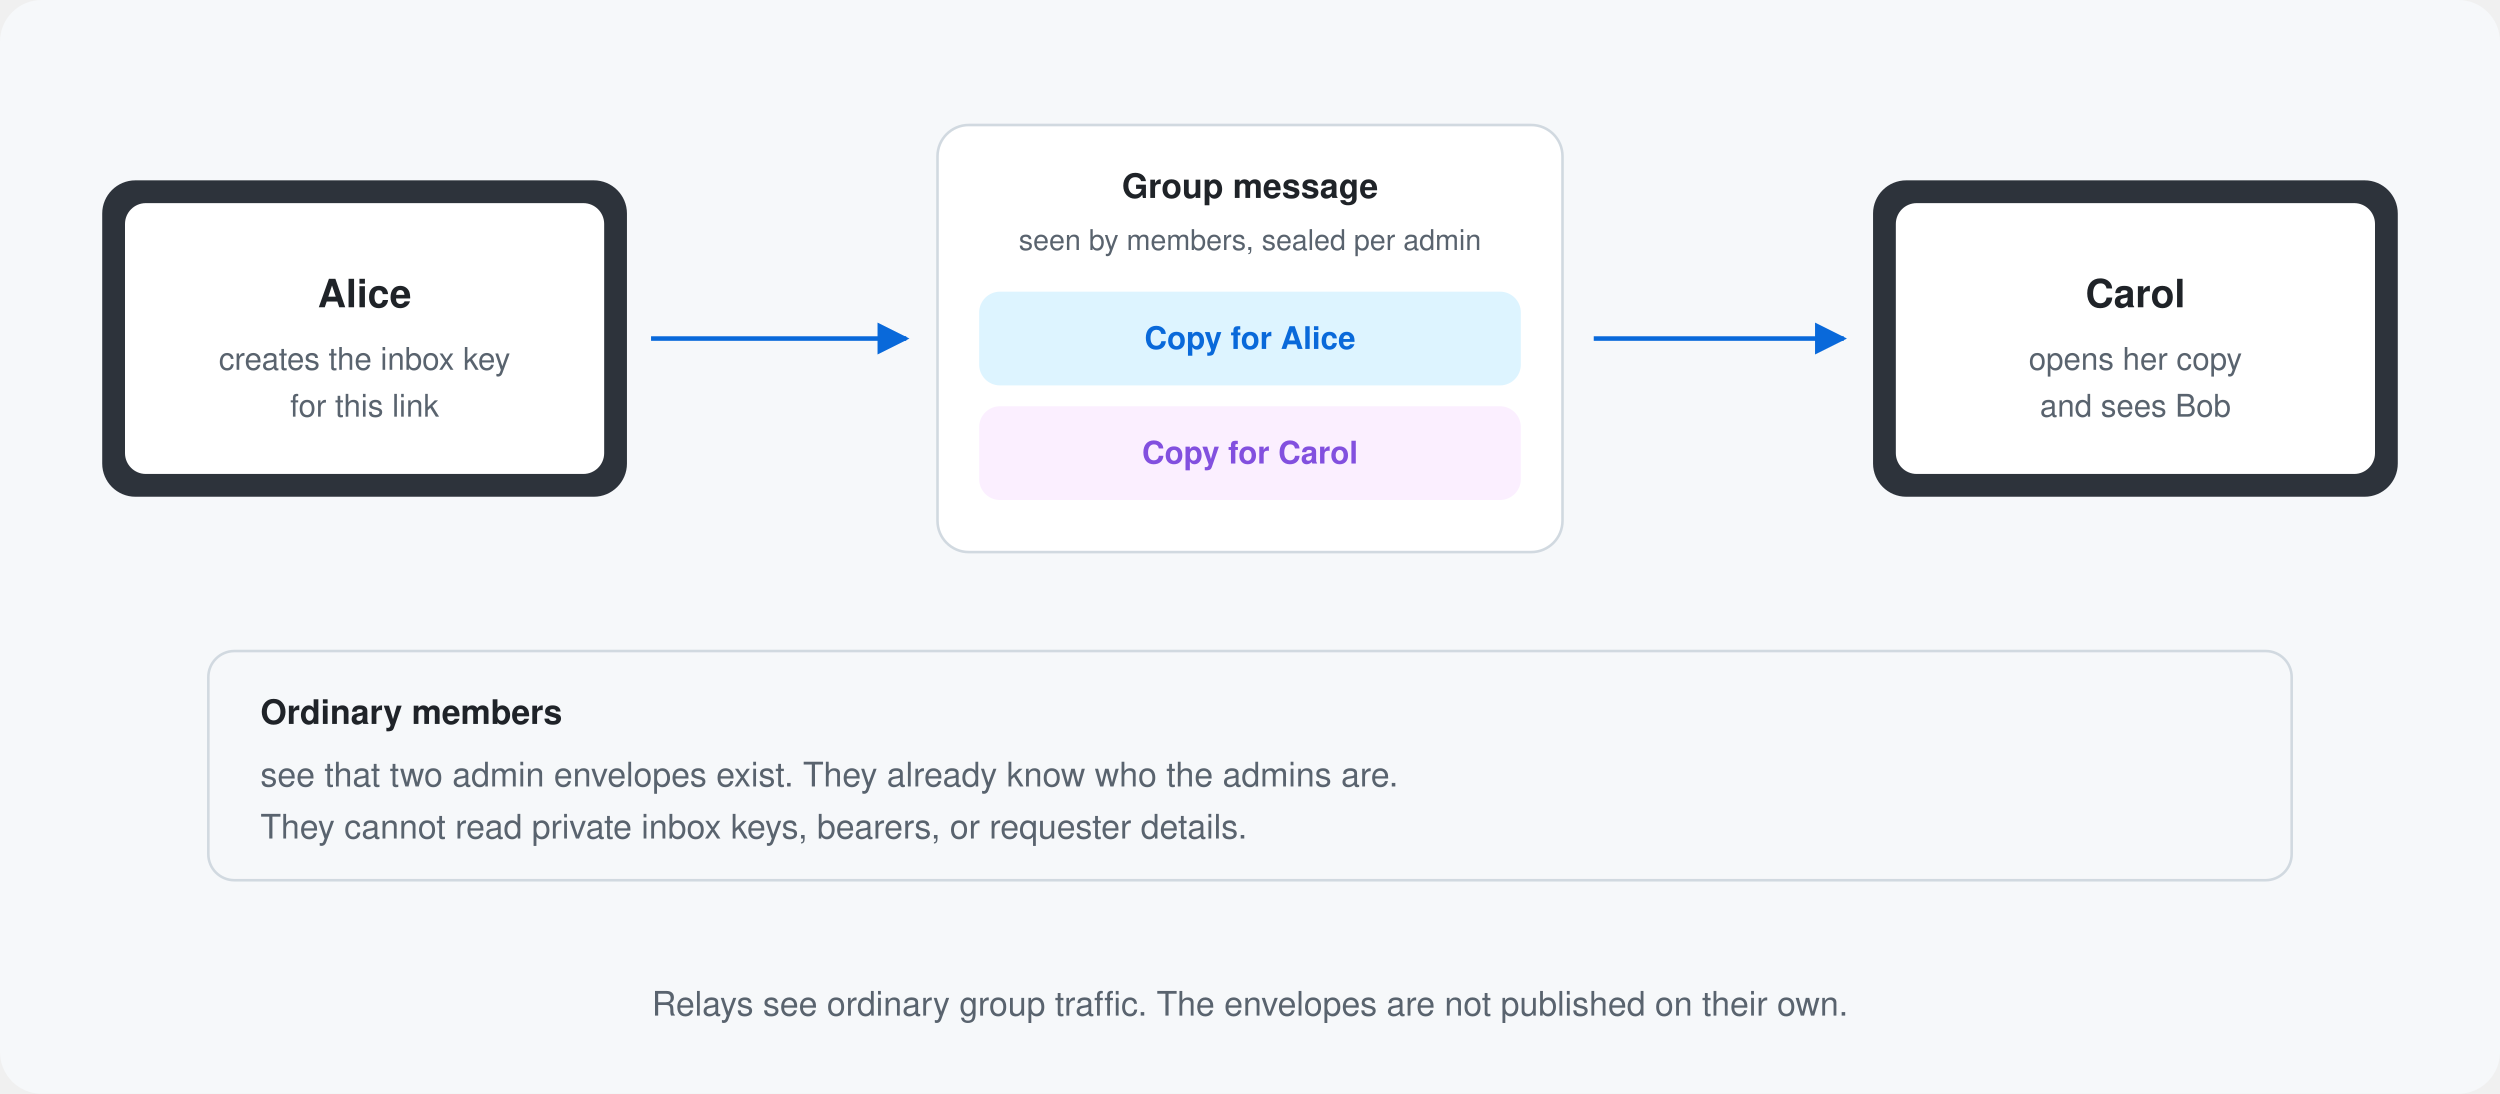
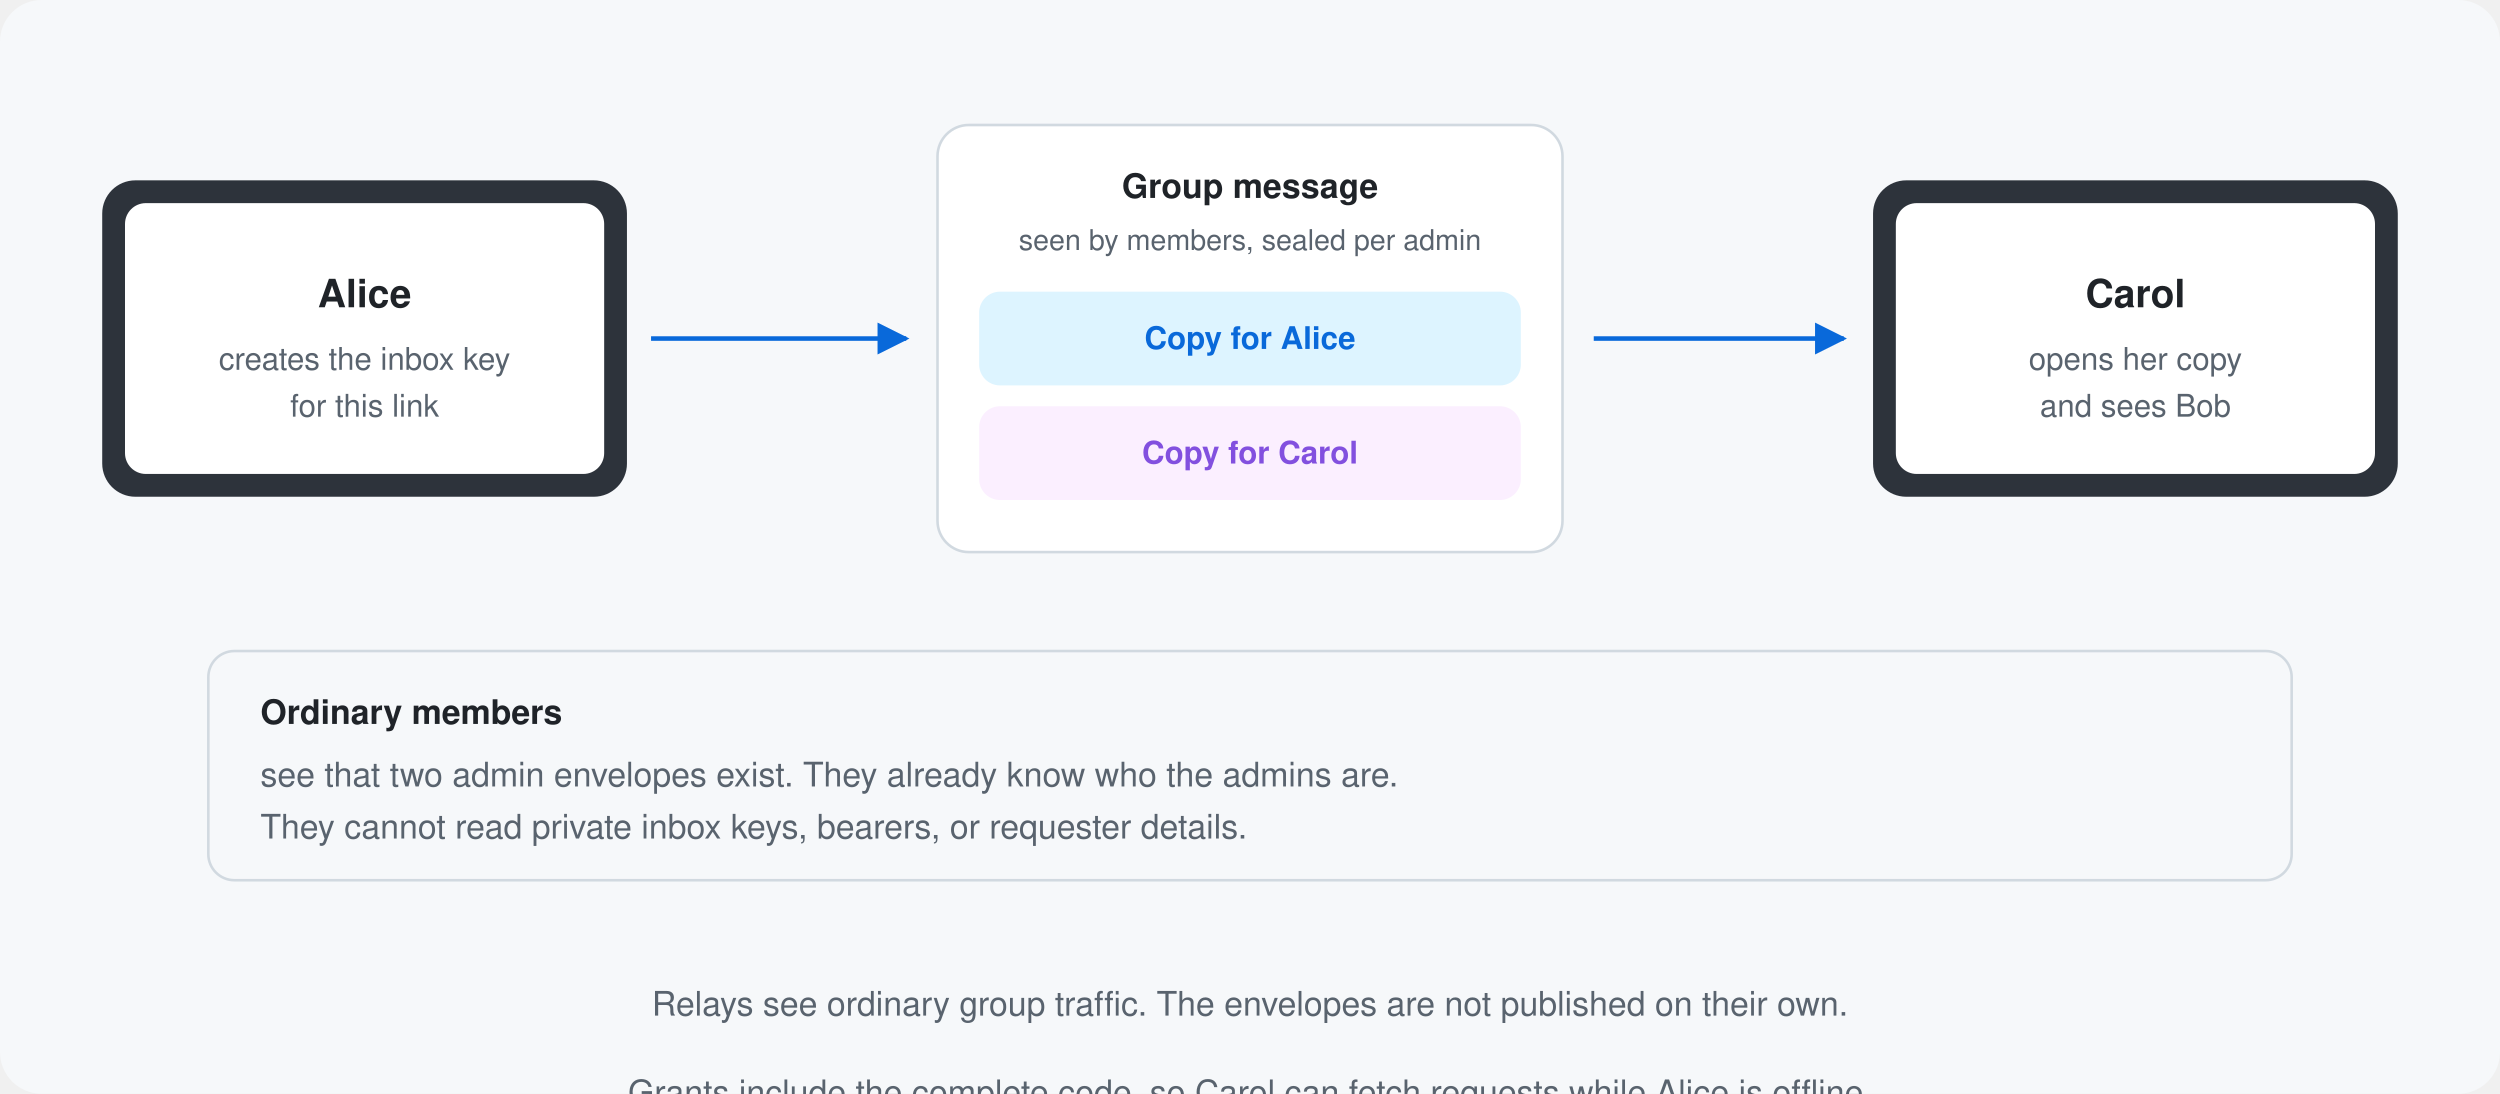
<svg xmlns="http://www.w3.org/2000/svg" viewBox="0 0 960 420" width="960" height="420" role="img" aria-labelledby="title desc">
  <style>
text{font-family:-apple-system, BlinkMacSystemFont, 'Segoe UI', Helvetica, Arial, sans-serif} .mono{font-family:ui-monospace, SFMono-Regular, Menlo, Consolas, monospace}
.bg{fill:#f6f8fa}
.t{fill:#1f2328} .m{fill:#59636e} .a{fill:#0969da} .d{fill:#cf222e}
.g{fill:#1a7f37} .y{fill:#9a6700} .r{fill:#8250df} .f{fill:#afb8c1}
.frame{fill:#2d333b;stroke:#2d333b} .scr{fill:#ffffff}
.card{fill:#f6f8fa;stroke:#d1d9e0} .cardf{fill:#ffffff;stroke:#d1d9e0}
.ln{fill:none;stroke:#d1d9e0} .lnf{fill:#d1d9e0}
.btn{fill:#0969da} .btn2{fill:#ffffff;stroke:#d1d9e0} .btnd{fill:#ffffff;stroke:#cf222e}
.ta{fill:#ddf4ff} .td{fill:#ffebe9} .tg{fill:#dafbe1} .ty{fill:#fff8c5} .tr{fill:#fbefff}
.sa{stroke:#0969da} .sd{stroke:#cf222e} .sg{stroke:#1a7f37} .sy{stroke:#9a6700}
.sr{stroke:#8250df} .sm{stroke:#59636e} .sf{stroke:#afb8c1} .sl{stroke:#d1d9e0}
.arr{fill:none;stroke-width:1.75} .dash{stroke-dasharray:5 4}
.grp{fill:#ddf4ff;stroke:#0969da;stroke-dasharray:6 4;fill-opacity:.45}
.grpx{fill:none;stroke:#afb8c1;stroke-dasharray:6 4}
@media (prefers-color-scheme: dark){
.bg{fill:#151b23}
.t{fill:#e6edf3} .m{fill:#9198a1} .a{fill:#4493f8} .d{fill:#f85149}
.g{fill:#3fb950} .y{fill:#d29922} .r{fill:#ab7df8} .f{fill:#484f58}
.frame{fill:#2f3742;stroke:#4a535e} .scr{fill:#0d1117}
.card{fill:#151b23;stroke:#3d444d} .cardf{fill:#0d1117;stroke:#3d444d}
.ln{fill:none;stroke:#3d444d} .lnf{fill:#3d444d}
.btn{fill:#1f6feb} .btn2{fill:#0d1117;stroke:#3d444d} .btnd{fill:#0d1117;stroke:#f85149}
.ta{fill:#12294a} .td{fill:#3c1618} .tg{fill:#12261e} .ty{fill:#2e2610} .tr{fill:#2a1d45}
.sa{stroke:#4493f8} .sd{stroke:#f85149} .sg{stroke:#3fb950} .sy{stroke:#d29922}
.sr{stroke:#ab7df8} .sm{stroke:#9198a1} .sf{stroke:#484f58} .sl{stroke:#3d444d}
.arr{fill:none;stroke-width:1.75} .dash{stroke-dasharray:5 4}
.grp{fill:#12294a;stroke:#4493f8;stroke-dasharray:6 4;fill-opacity:.45}
.grpx{fill:none;stroke:#484f58;stroke-dasharray:6 4}
}
</style>
  <defs>
    <marker id="ha" viewBox="0 0 10 10" refX="9" refY="5" markerWidth="7" markerHeight="7" orient="auto-start-reverse">
      <path d="M0,0 L10,5 L0,10 z" class="a" />
    </marker>
    <marker id="hm" viewBox="0 0 10 10" refX="9" refY="5" markerWidth="7" markerHeight="7" orient="auto-start-reverse">
      <path d="M0,0 L10,5 L0,10 z" class="m" />
    </marker>
    <marker id="hd" viewBox="0 0 10 10" refX="9" refY="5" markerWidth="7" markerHeight="7" orient="auto-start-reverse">
      <path d="M0,0 L10,5 L0,10 z" class="d" />
    </marker>
    <marker id="hg" viewBox="0 0 10 10" refX="9" refY="5" markerWidth="7" markerHeight="7" orient="auto-start-reverse">
      <path d="M0,0 L10,5 L0,10 z" class="g" />
    </marker>
    <marker id="hy" viewBox="0 0 10 10" refX="9" refY="5" markerWidth="7" markerHeight="7" orient="auto-start-reverse">
      <path d="M0,0 L10,5 L0,10 z" class="y" />
    </marker>
  </defs>
  <rect class="bg" x="0" y="0" width="960" height="420" rx="16" />
  <g transform="translate(40,70)">
    <rect x="0" y="0" width="200" height="120" rx="12" class="frame" stroke-width="1.5" />
    <rect x="8" y="8" width="184" height="104" rx="8" class="scr" />
    <text x="100" y="48" class="t" font-size="15" font-weight="700" text-anchor="middle">Alice</text>
    <text x="100" y="72" class="m" font-size="12" text-anchor="middle">creates the inbox key</text>
    <text x="100" y="90" class="m" font-size="12" text-anchor="middle">for this link</text>
  </g>
  <g transform="translate(360,48)">
    <rect x="0" y="0" width="240" height="164" rx="12" class="cardf" />
    <text x="120" y="28" class="t" font-size="13" font-weight="700" text-anchor="middle">Group message</text>
    <text x="120" y="48" class="m" font-size="11" text-anchor="middle">seen by members, sealed per admin</text>
    <rect x="16" y="64" width="208" height="36" rx="8" class="ta" />
    <text x="120" y="86" class="a" font-size="12" font-weight="600" text-anchor="middle">Copy for Alice</text>
    <rect x="16" y="108" width="208" height="36" rx="8" class="tr" />
    <text x="120" y="130" class="r" font-size="12" font-weight="600" text-anchor="middle">Copy for Carol</text>
  </g>
  <g transform="translate(720,70)">
    <rect x="0" y="0" width="200" height="120" rx="12" class="frame" stroke-width="1.5" />
    <rect x="8" y="8" width="184" height="104" rx="8" class="scr" />
    <text x="100" y="48" class="t" font-size="15" font-weight="700" text-anchor="middle">Carol</text>
    <text x="100" y="72" class="m" font-size="12" text-anchor="middle">opens her copy</text>
    <text x="100" y="90" class="m" font-size="12" text-anchor="middle">and sees Bob</text>
  </g>
  <path d="M250,130 H348" class="arr sa" marker-end="url(#ha)" />
  <path d="M612,130 H708" class="arr sa" marker-end="url(#ha)" />
  <rect x="80" y="250" width="800" height="88" rx="10" class="card" />
  <text x="100" y="278" class="t" font-size="13" font-weight="700">Ordinary members</text>
  <text x="100" y="302" class="m" font-size="13">see that two admin envelopes exist. They already know who the admins are.</text>
  <text x="100" y="322" class="m" font-size="13">They cannot read private inbox keys, bearers, or requester details.</text>
  <text x="480" y="390" class="m" font-size="13" text-anchor="middle">Relays see ordinary group traffic. The envelopes are not published on their own.</text>
+   <text x="480" y="424" class="m" font-size="13" text-anchor="middle">Grants include the complete code, so Carol can fetch requests while Alice is offline.</text>
</svg>
